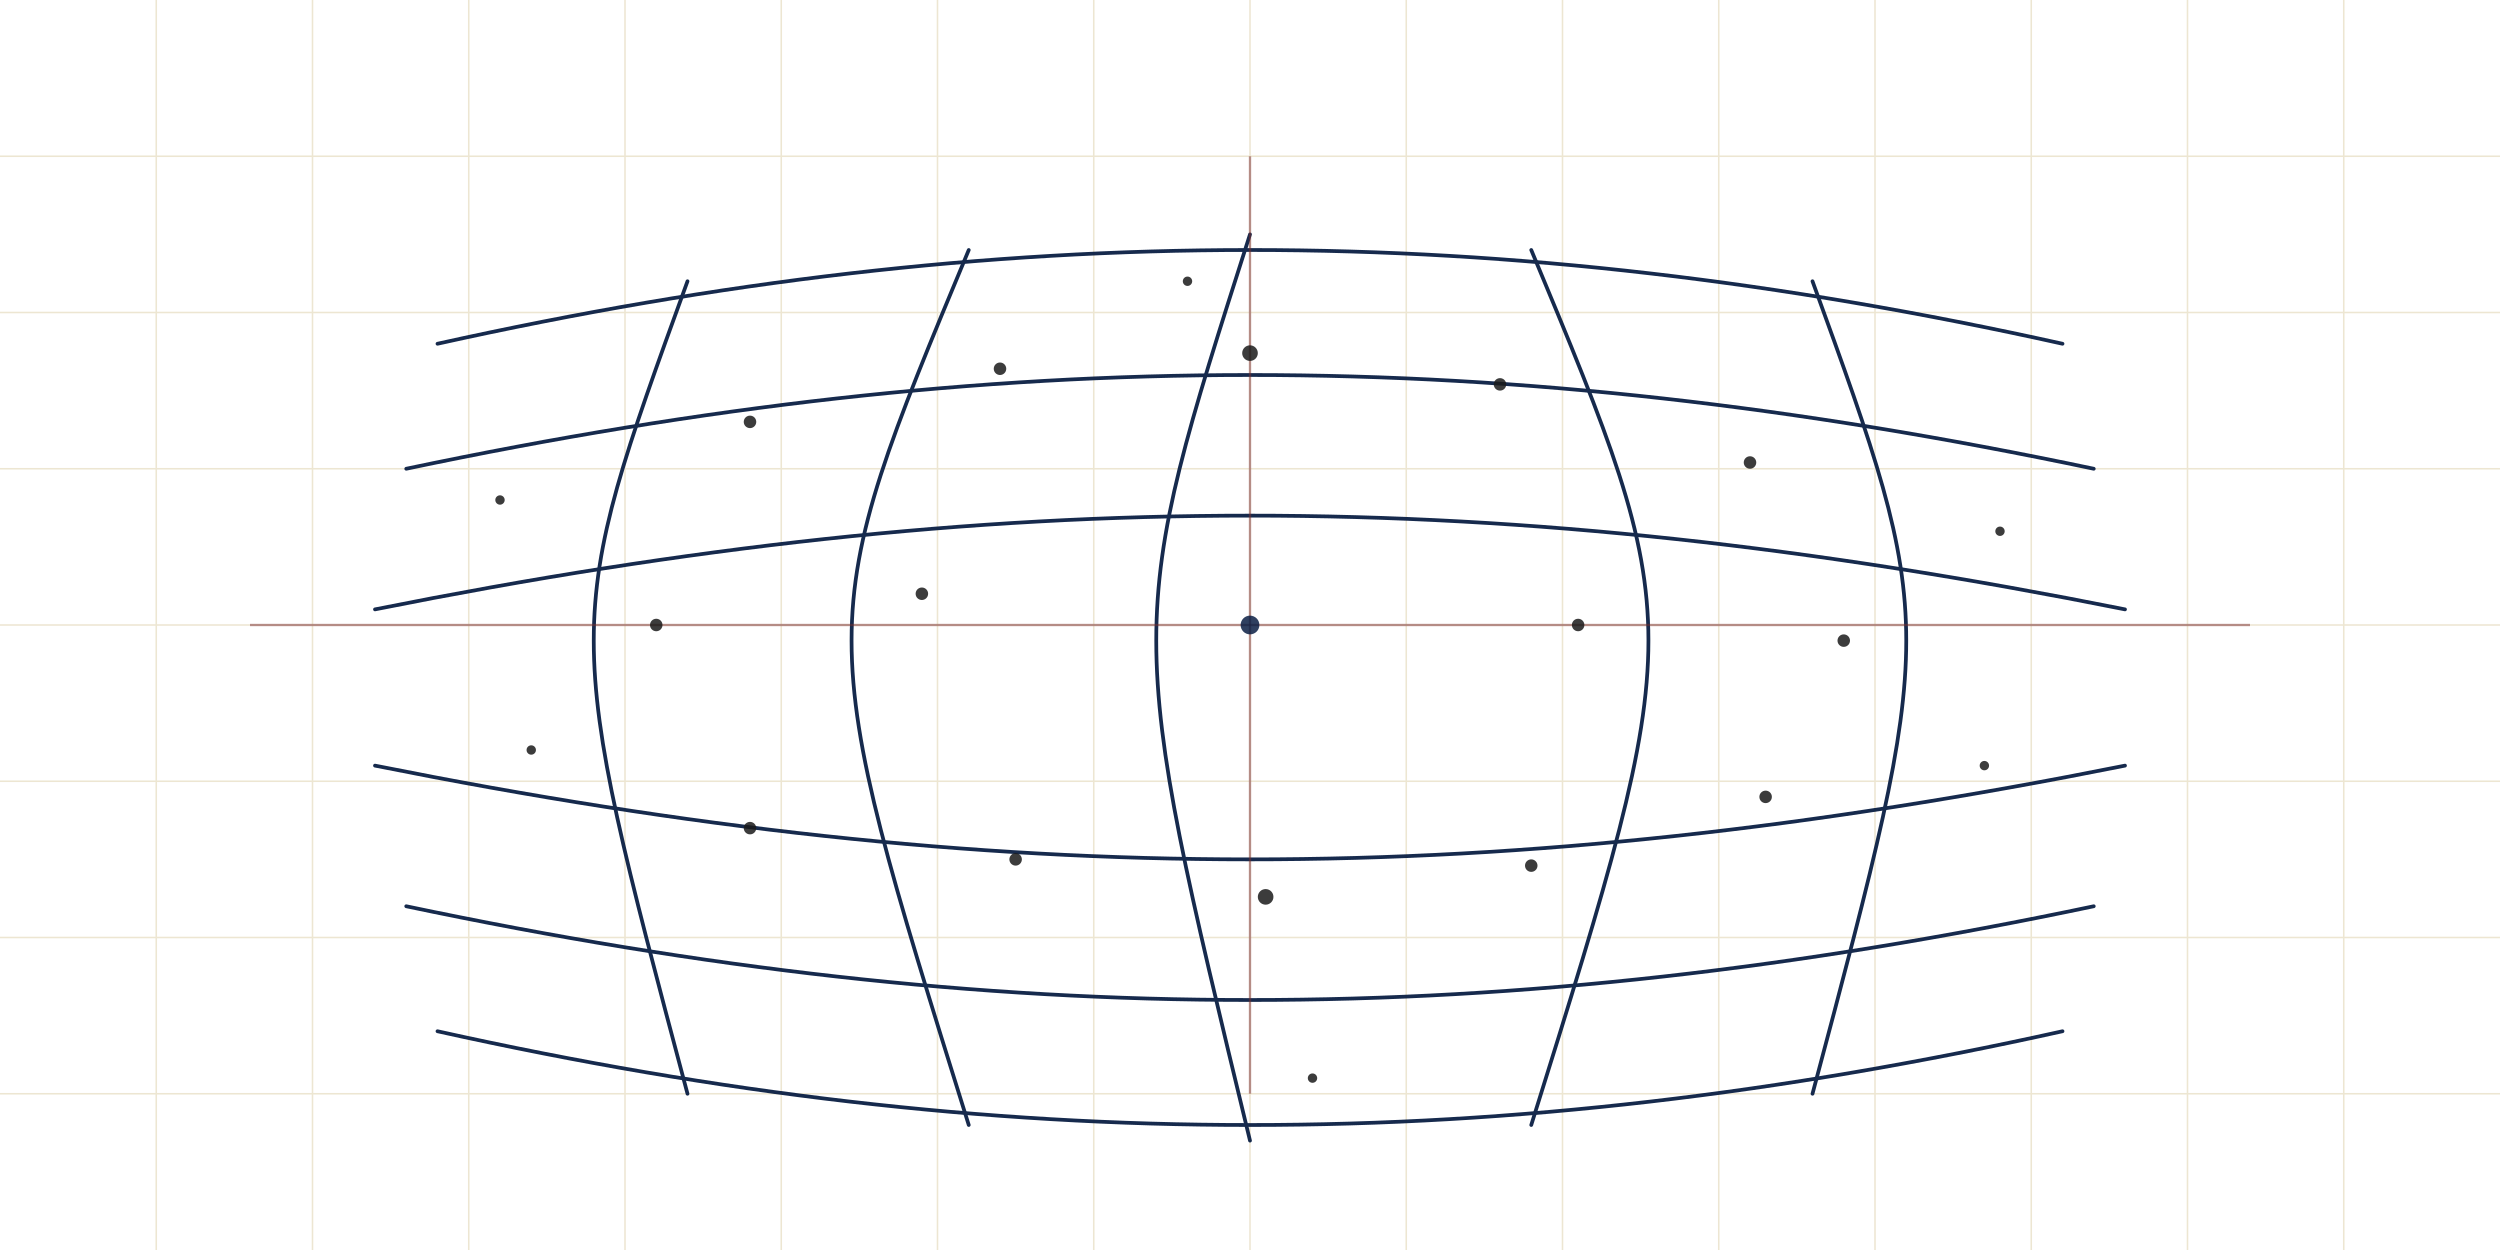
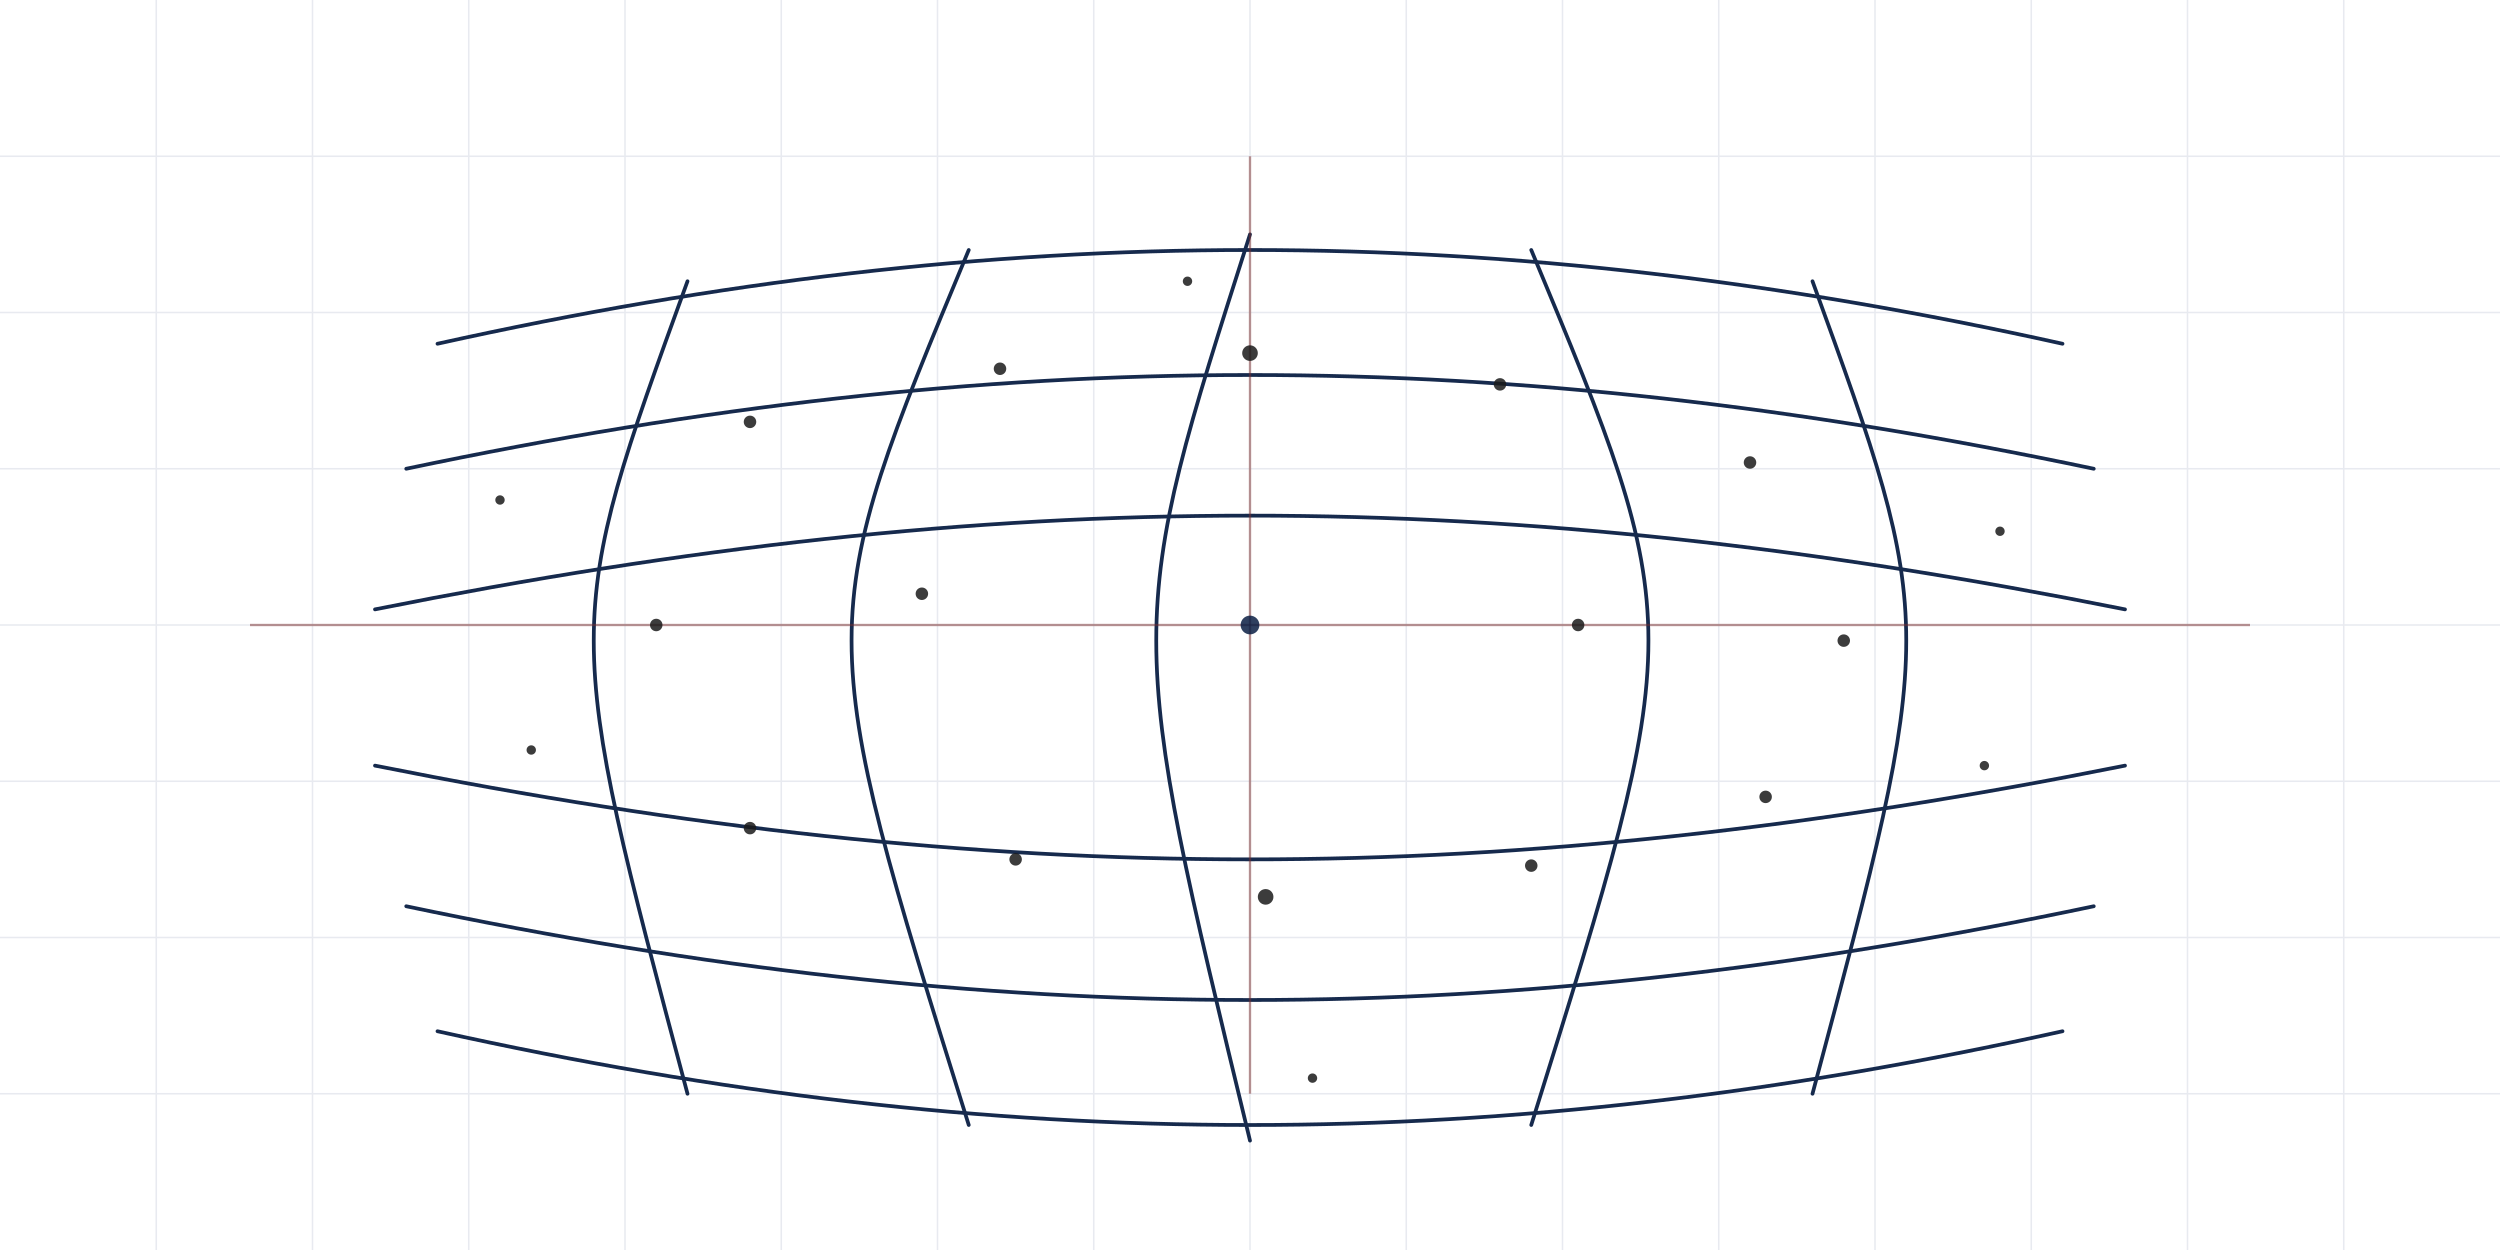
<svg xmlns="http://www.w3.org/2000/svg" viewBox="0 0 800 400" fill="none">
  <defs>
    <radialGradient id="vignette" cx="50%" cy="55%" r="65%">
-       <stop offset="0%" stop-color="#fbf9f1" stop-opacity="0" />
-       <stop offset="100%" stop-color="#fbf9f1" stop-opacity="0.65" />
+       <stop offset="0%" stop-color="#ffffff" stop-opacity="0" />
+       <stop offset="100%" stop-color="#ffffff" stop-opacity="0.65" />
    </radialGradient>
  </defs>
-   <g stroke="#ede6d2" stroke-width="0.5">
+   <g stroke="#e8eaf0" stroke-width="0.5">
    <path d="M 0 50 H 800 M 0 100 H 800 M 0 150 H 800 M 0 200 H 800 M 0 250 H 800 M 0 300 H 800 M 0 350 H 800" />
    <path d="M 50 0 V 400 M 100 0 V 400 M 150 0 V 400 M 200 0 V 400 M 250 0 V 400 M 300 0 V 400 M 350 0 V 400 M 400 0 V 400 M 450 0 V 400 M 500 0 V 400 M 550 0 V 400 M 600 0 V 400 M 650 0 V 400 M 700 0 V 400 M 750 0 V 400" />
  </g>
  <g stroke="#0a1f44" stroke-width="1.2" fill="none" stroke-linecap="round" opacity="0.95">
    <path d="M 140 110 C 320 70, 480 70, 660 110" />
    <path d="M 130 150 C 320 110, 480 110, 670 150" />
    <path d="M 120 195 C 320 155, 480 155, 680 195" />
    <path d="M 120 245 C 320 285, 480 285, 680 245" />
    <path d="M 130 290 C 320 330, 480 330, 670 290" />
    <path d="M 140 330 C 320 370, 480 370, 660 330" />
    <path d="M 220 90 C 180 200, 180 200, 220 350" />
    <path d="M 310 80 C 260 200, 260 200, 310 360" />
    <path d="M 400 75 C 360 200, 360 200, 400 365" />
    <path d="M 490 80 C 540 200, 540 200, 490 360" />
    <path d="M 580 90 C 620 200, 620 200, 580 350" />
  </g>
  <g stroke="#7a2e2e" stroke-width="0.75" stroke-opacity="0.5">
    <line x1="80" y1="200" x2="720" y2="200" />
    <line x1="400" y1="50" x2="400" y2="350" />
  </g>
  <g fill="#1a1a1a" opacity="0.85">
    <circle cx="240" cy="135" r="2" />
    <circle cx="320" cy="118" r="2" />
    <circle cx="400" cy="113" r="2.5" />
    <circle cx="480" cy="123" r="2" />
    <circle cx="560" cy="148" r="2" />
    <circle cx="210" cy="200" r="2" />
    <circle cx="295" cy="190" r="2" />
    <circle cx="400" cy="200" r="3" fill="#0a1f44" />
    <circle cx="505" cy="200" r="2" />
    <circle cx="590" cy="205" r="2" />
    <circle cx="240" cy="265" r="2" />
    <circle cx="325" cy="275" r="2" />
    <circle cx="405" cy="287" r="2.5" />
    <circle cx="490" cy="277" r="2" />
    <circle cx="565" cy="255" r="2" />
    <circle cx="160" cy="160" r="1.5" />
    <circle cx="640" cy="170" r="1.5" />
    <circle cx="170" cy="240" r="1.5" />
    <circle cx="635" cy="245" r="1.5" />
    <circle cx="380" cy="90" r="1.5" />
    <circle cx="420" cy="345" r="1.5" />
  </g>
</svg>
